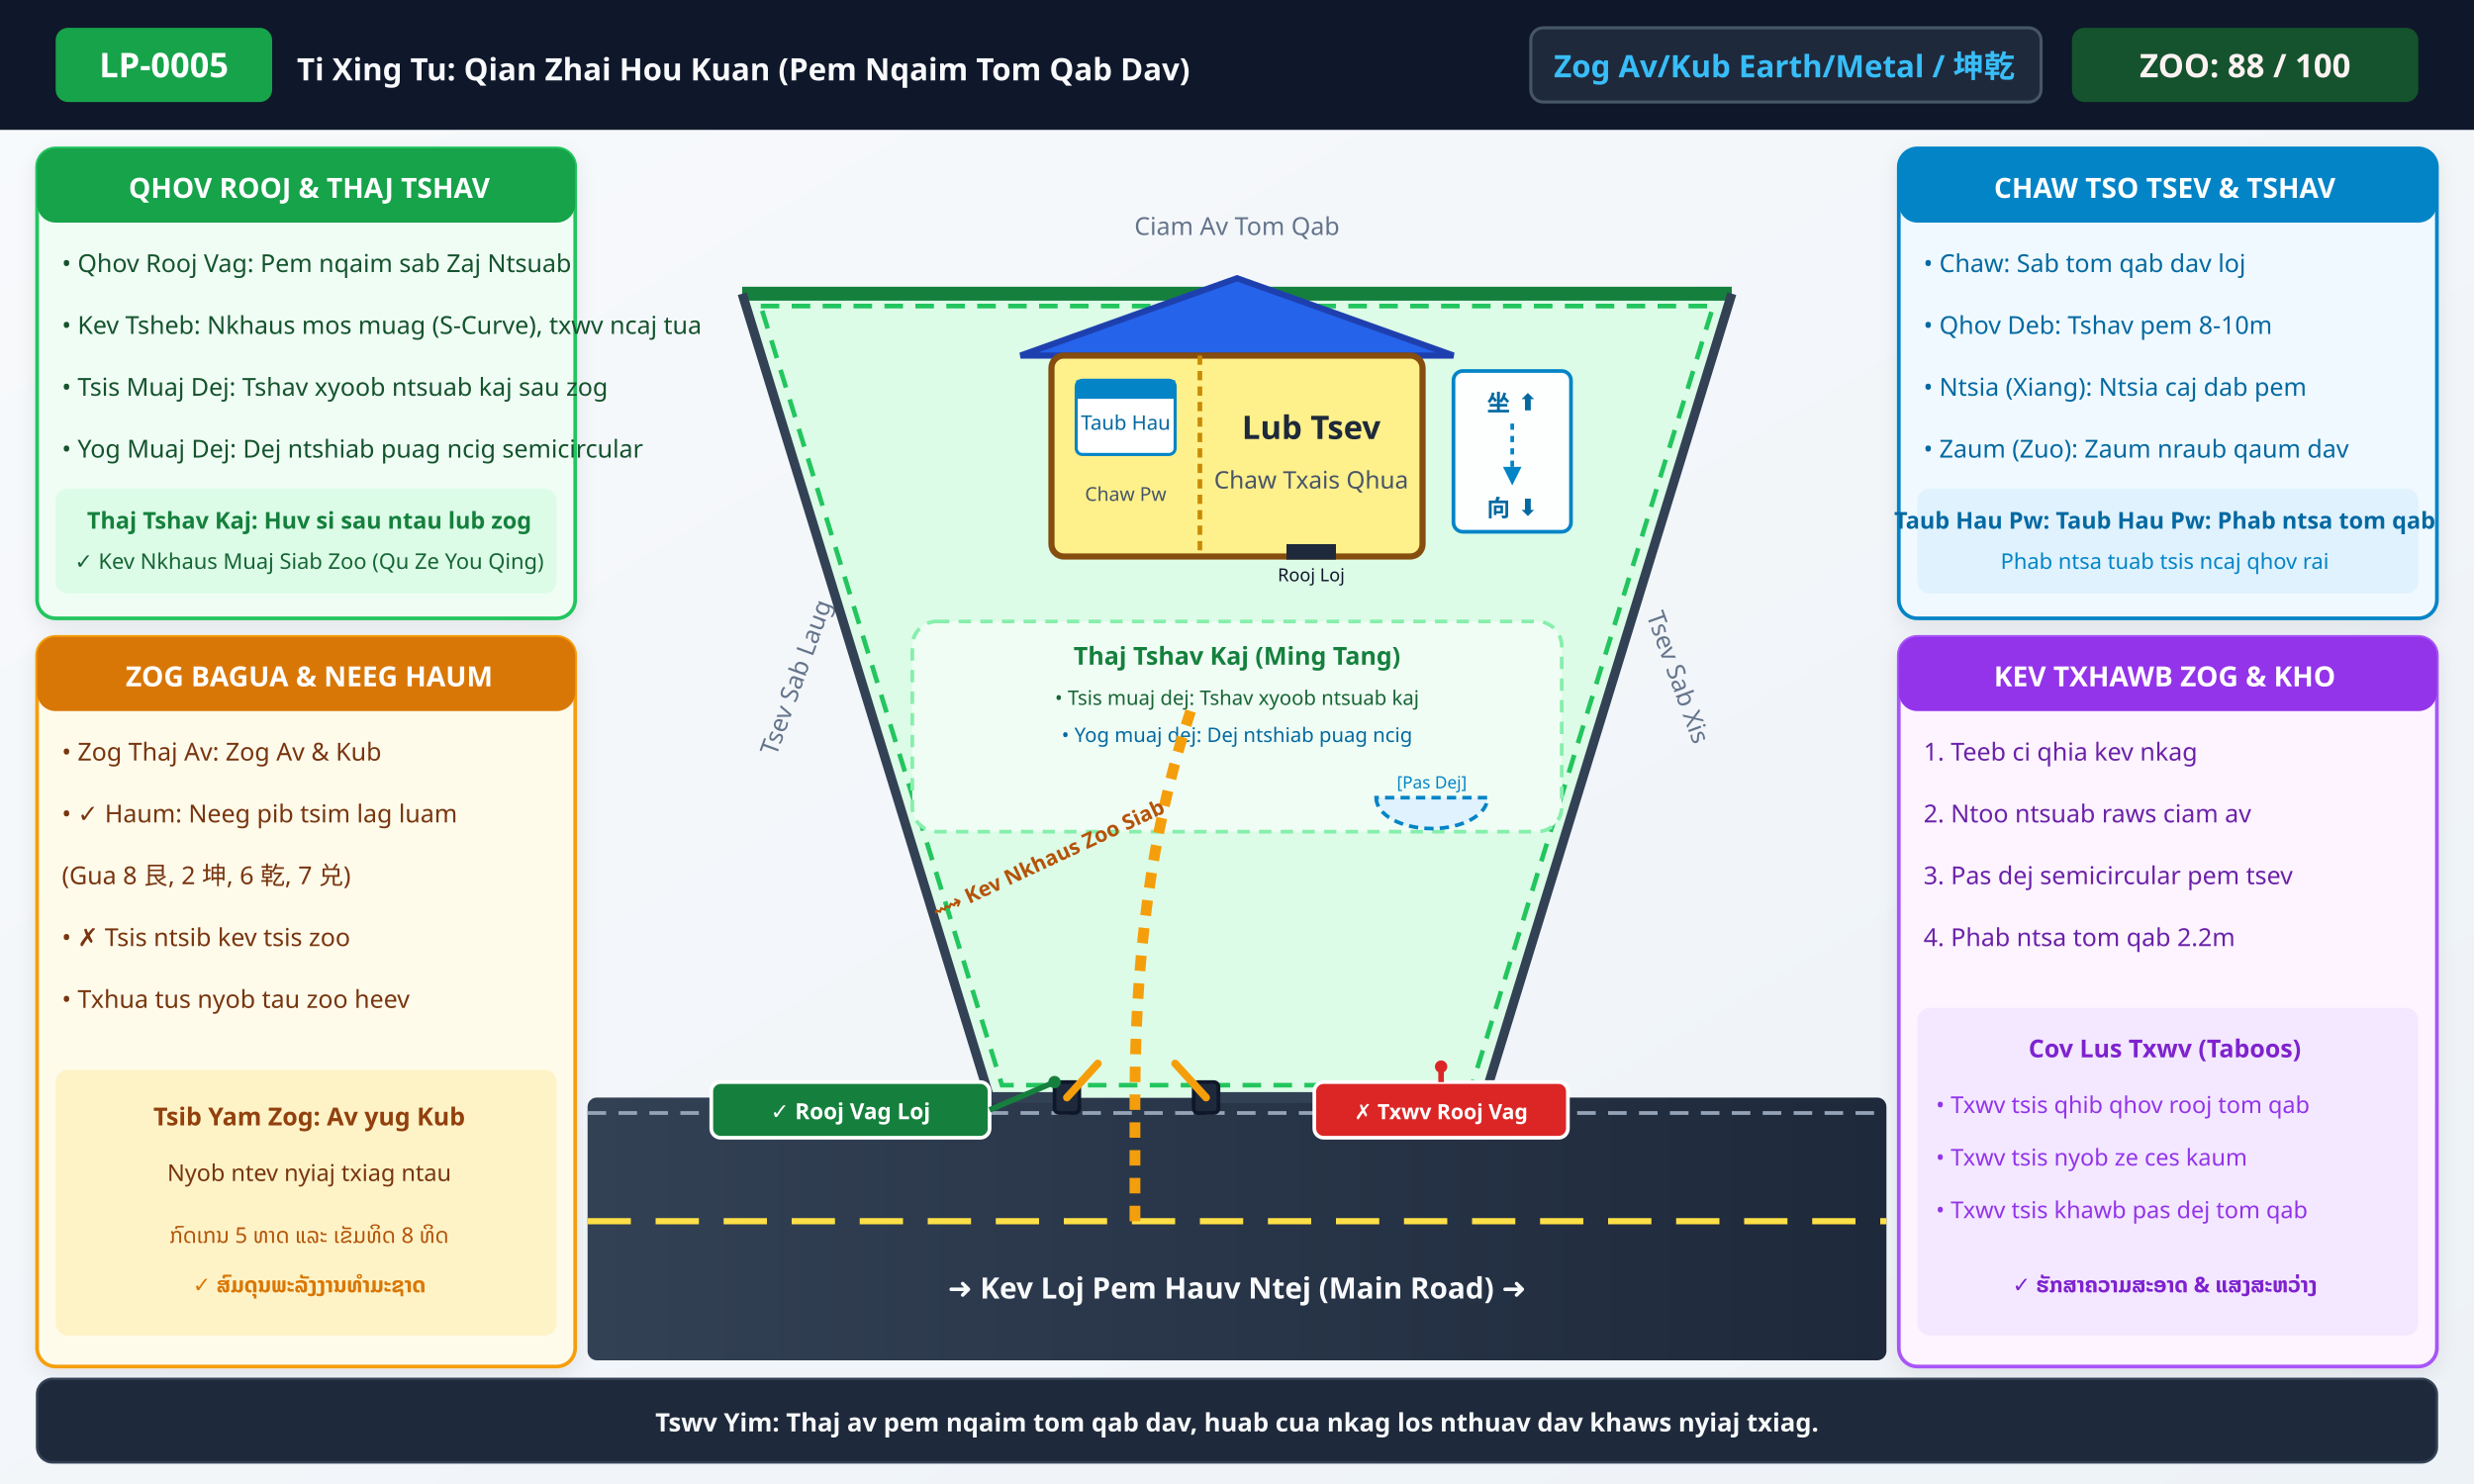
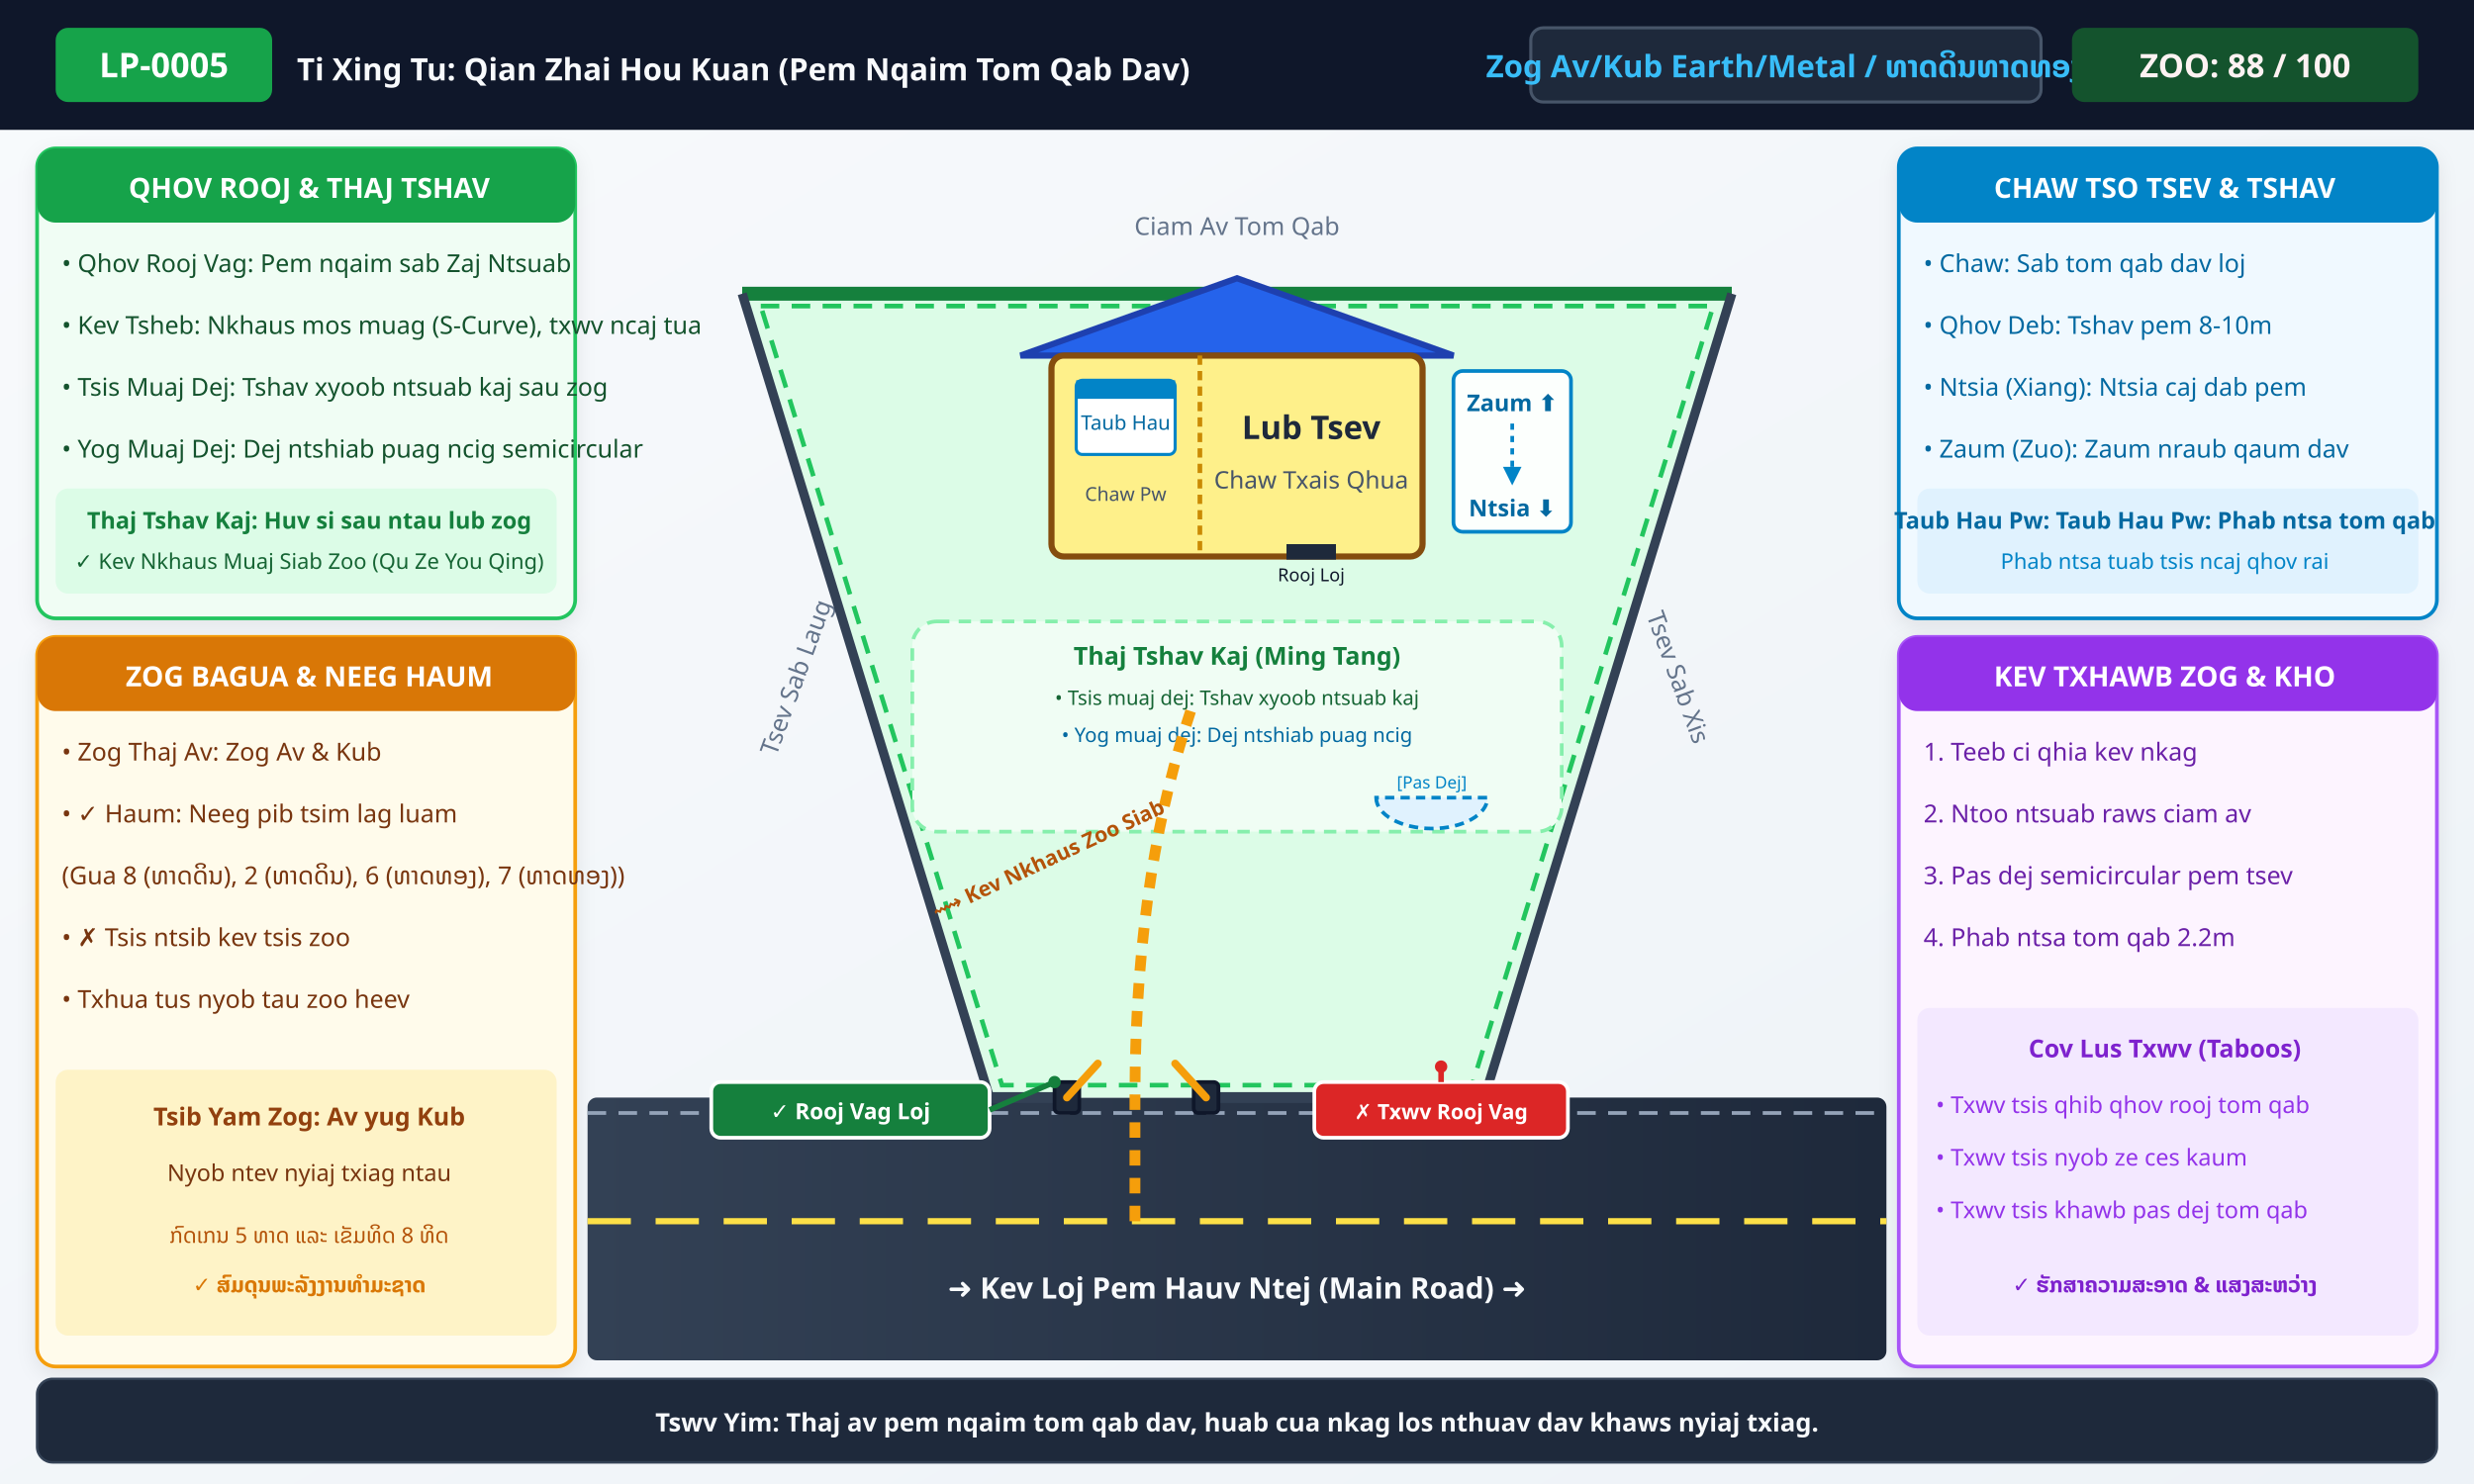
<svg xmlns="http://www.w3.org/2000/svg" viewBox="0 0 800 480" width="800" height="480">
  <defs>
    <linearGradient id="bgGrad" x1="0%" y1="0%" x2="100%" y2="100%">
      <stop offset="0%" stop-color="#F8FAFC" />
      <stop offset="100%" stop-color="#EDF2F7" />
    </linearGradient>
    <linearGradient id="roadGrad" x1="0%" y1="0%" x2="100%" y2="0%">
      <stop offset="0%" stop-color="#334155" />
      <stop offset="100%" stop-color="#1E293B" />
    </linearGradient>
    <filter id="shadow" x="-5%" y="-5%" width="110%" height="110%">
      <feDropShadow dx="0" dy="2" stdDeviation="3" flood-opacity="0.08" />
    </filter>
  </defs>
  <rect width="800" height="480" fill="url(#bgGrad)" />
  <rect x="0" y="0" width="800" height="42" fill="#0F172A" />
  <rect x="18" y="9" width="70" height="24" rx="4" fill="#16A34A" />
  <text x="53" y="25" font-family="'Segoe UI', sans-serif" font-weight="bold" font-size="11" fill="#FFFFFF" text-anchor="middle">LP-0005</text>
  <text x="96" y="26" font-family="'Noto Sans Lao', 'Segoe UI', sans-serif" font-weight="bold" font-size="10" fill="#F8FAFC">Ti Xing Tu: Qian Zhai Hou Kuan (Pem Nqaim Tom Qab Dav)</text>
  <rect x="495" y="9" width="165" height="24" rx="4" fill="#1E293B" stroke="#475569" stroke-width="1" />
-   <text x="577" y="25" font-family="'Noto Sans Lao', 'Segoe UI', sans-serif" font-weight="bold" font-size="10" fill="#38BDF8" text-anchor="middle">Zog Av/Kub Earth/Metal / 坤乾</text>
+   <text x="577" y="25" font-family="'Noto Sans Lao', 'Segoe UI', sans-serif" font-weight="bold" font-size="10" fill="#38BDF8" text-anchor="middle">Zog Av/Kub Earth/Metal / ທາດດິນທາດທອງ</text>
  <rect x="670" y="9" width="112" height="24" rx="4" fill="#14532D" />
  <text x="726" y="25" font-family="'Noto Sans Lao', 'Segoe UI', sans-serif" font-weight="bold" font-size="10.5" fill="#FEF2F2" text-anchor="middle">ZOO: 88 / 100</text>
  <rect x="12" y="48" width="174" height="152" rx="6" fill="#F0FDF4" stroke="#22C55E" stroke-width="1.2" filter="url(#shadow)" />
  <rect x="12" y="48" width="174" height="24" rx="6" fill="#16A34A" />
  <text x="100" y="64" font-family="'Noto Sans Lao', 'Segoe UI', sans-serif" font-weight="bold" font-size="9" fill="#FFFFFF" text-anchor="middle">QHOV ROOJ &amp; THAJ TSHAV</text>
  <text x="20" y="88" font-family="'Noto Sans Lao', 'Segoe UI', sans-serif" font-size="8" fill="#14532D">• Qhov Rooj Vag: Pem nqaim sab Zaj Ntsuab</text>
  <text x="20" y="108" font-family="'Noto Sans Lao', 'Segoe UI', sans-serif" font-size="8" fill="#14532D">• Kev Tsheb: Nkhaus mos muag (S-Curve), txwv ncaj tua</text>
  <text x="20" y="128" font-family="'Noto Sans Lao', 'Segoe UI', sans-serif" font-size="8" fill="#14532D">• Tsis Muaj Dej: Tshav xyoob ntsuab kaj sau zog</text>
  <text x="20" y="148" font-family="'Noto Sans Lao', 'Segoe UI', sans-serif" font-size="8" fill="#14532D">• Yog Muaj Dej: Dej ntshiab puag ncig semicircular</text>
  <rect x="18" y="158" width="162" height="34" rx="4" fill="#DCFCE7" />
  <text x="100" y="171" font-family="'Noto Sans Lao', 'Segoe UI', sans-serif" font-weight="bold" font-size="7.5" fill="#15803D" text-anchor="middle">Thaj Tshav Kaj: Huv si sau ntau lub zog</text>
  <text x="100" y="184" font-family="'Noto Sans Lao', 'Segoe UI', sans-serif" font-size="7" fill="#166534" text-anchor="middle">✓ Kev Nkhaus Muaj Siab Zoo (Qu Ze You Qing)</text>
  <rect x="12" y="206" width="174" height="236" rx="6" fill="#FFFBEB" stroke="#F59E0B" stroke-width="1.2" filter="url(#shadow)" />
  <rect x="12" y="206" width="174" height="24" rx="6" fill="#D97706" />
  <text x="100" y="222" font-family="'Noto Sans Lao', 'Segoe UI', sans-serif" font-weight="bold" font-size="9" fill="#FFFFFF" text-anchor="middle">ZOG BAGUA &amp; NEEG HAUM</text>
  <text x="20" y="246" font-family="'Noto Sans Lao', 'Segoe UI', sans-serif" font-size="8" fill="#78350F">• Zog Thaj Av: Zog Av &amp; Kub</text>
  <text x="20" y="266" font-family="'Noto Sans Lao', 'Segoe UI', sans-serif" font-size="8" fill="#78350F">• ✓ Haum: Neeg pib tsim lag luam</text>
-   <text x="20" y="286" font-family="'Noto Sans Lao', 'Segoe UI', sans-serif" font-size="8" fill="#78350F">(Gua 8 艮, 2 坤, 6 乾, 7 兑)</text>
+   <text x="20" y="286" font-family="'Noto Sans Lao', 'Segoe UI', sans-serif" font-size="8" fill="#78350F">(Gua 8 (ທາດດິນ), 2 (ທາດດິນ), 6 (ທາດທອງ), 7 (ທາດທອງ))</text>
  <text x="20" y="306" font-family="'Noto Sans Lao', 'Segoe UI', sans-serif" font-size="8" fill="#78350F">• ✗ Tsis ntsib kev tsis zoo</text>
  <text x="20" y="326" font-family="'Noto Sans Lao', 'Segoe UI', sans-serif" font-size="8" fill="#78350F">• Txhua tus nyob tau zoo heev</text>
  <rect x="18" y="346" width="162" height="86" rx="4" fill="#FEF3C7" />
  <text x="100" y="364" font-family="'Noto Sans Lao', 'Segoe UI', sans-serif" font-weight="bold" font-size="8" fill="#92400E" text-anchor="middle">Tsib Yam Zog: Av yug Kub</text>
  <text x="100" y="382" font-family="'Noto Sans Lao', 'Segoe UI', sans-serif" font-size="7.5" fill="#78350F" text-anchor="middle">Nyob ntev nyiaj txiag ntau</text>
  <text x="100" y="402" font-family="'Noto Sans Lao', 'Segoe UI', sans-serif" font-size="7" fill="#B45309" text-anchor="middle">ກົດເກນ 5 ທາດ ແລະ ເຂັມທິດ 8 ທິດ</text>
  <text x="100" y="418" font-family="'Noto Sans Lao', 'Segoe UI', sans-serif" font-weight="bold" font-size="7" fill="#D97706" text-anchor="middle">✓ ສົມດຸນພະລັງງານທຳມະຊາດ</text>
  <rect x="614" y="48" width="174" height="152" rx="6" fill="#F0F9FF" stroke="#0284C7" stroke-width="1.2" filter="url(#shadow)" />
  <rect x="614" y="48" width="174" height="24" rx="6" fill="#0284C7" />
  <text x="700" y="64" font-family="'Noto Sans Lao', 'Segoe UI', sans-serif" font-weight="bold" font-size="9" fill="#FFFFFF" text-anchor="middle">CHAW TSO TSEV &amp; TSHAV</text>
  <text x="622" y="88" font-family="'Noto Sans Lao', 'Segoe UI', sans-serif" font-size="8" fill="#0369A1">• Chaw: Sab tom qab dav loj</text>
  <text x="622" y="108" font-family="'Noto Sans Lao', 'Segoe UI', sans-serif" font-size="8" fill="#0369A1">• Qhov Deb: Tshav pem 8-10m</text>
  <text x="622" y="128" font-family="'Noto Sans Lao', 'Segoe UI', sans-serif" font-size="8" fill="#0369A1">• Ntsia (Xiang): Ntsia caj dab pem</text>
  <text x="622" y="148" font-family="'Noto Sans Lao', 'Segoe UI', sans-serif" font-size="8" fill="#0369A1">• Zaum (Zuo): Zaum nraub qaum dav</text>
  <rect x="620" y="158" width="162" height="34" rx="4" fill="#E0F2FE" />
  <text x="700" y="171" font-family="'Noto Sans Lao', 'Segoe UI', sans-serif" font-weight="bold" font-size="7.5" fill="#0369A1" text-anchor="middle">Taub Hau Pw: Taub Hau Pw: Phab ntsa tom qab</text>
  <text x="700" y="184" font-family="'Noto Sans Lao', 'Segoe UI', sans-serif" font-size="7" fill="#0284C7" text-anchor="middle">Phab ntsa tuab tsis ncaj qhov rai</text>
  <rect x="614" y="206" width="174" height="236" rx="6" fill="#FDF4FF" stroke="#A855F7" stroke-width="1.2" filter="url(#shadow)" />
  <rect x="614" y="206" width="174" height="24" rx="6" fill="#9333EA" />
  <text x="700" y="222" font-family="'Noto Sans Lao', 'Segoe UI', sans-serif" font-weight="bold" font-size="9" fill="#FFFFFF" text-anchor="middle">KEV TXHAWB ZOG &amp; KHO</text>
  <text x="622" y="246" font-family="'Noto Sans Lao', 'Segoe UI', sans-serif" font-size="8" fill="#6B21A8">1. Teeb ci qhia kev nkag</text>
  <text x="622" y="266" font-family="'Noto Sans Lao', 'Segoe UI', sans-serif" font-size="8" fill="#6B21A8">2. Ntoo ntsuab raws ciam av</text>
  <text x="622" y="286" font-family="'Noto Sans Lao', 'Segoe UI', sans-serif" font-size="8" fill="#6B21A8">3. Pas dej semicircular pem tsev</text>
  <text x="622" y="306" font-family="'Noto Sans Lao', 'Segoe UI', sans-serif" font-size="8" fill="#6B21A8">4. Phab ntsa tom qab 2.2m</text>
  <rect x="620" y="326" width="162" height="106" rx="4" fill="#F3E8FF" />
  <text x="700" y="342" font-family="'Noto Sans Lao', 'Segoe UI', sans-serif" font-weight="bold" font-size="8" fill="#7E22CE" text-anchor="middle">Cov Lus Txwv (Taboos)</text>
  <text x="626" y="360" font-family="'Noto Sans Lao', 'Segoe UI', sans-serif" font-size="7.5" fill="#9333EA">• Txwv tsis qhib qhov rooj tom qab</text>
  <text x="626" y="377" font-family="'Noto Sans Lao', 'Segoe UI', sans-serif" font-size="7.5" fill="#9333EA">• Txwv tsis nyob ze ces kaum</text>
  <text x="626" y="394" font-family="'Noto Sans Lao', 'Segoe UI', sans-serif" font-size="7.5" fill="#9333EA">• Txwv tsis khawb pas dej tom qab</text>
  <text x="700" y="418" font-family="'Noto Sans Lao', 'Segoe UI', sans-serif" font-weight="bold" font-size="7" fill="#7E22CE" text-anchor="middle">✓ ຮັກສາຄວາມສະອາດ &amp; ແສງສະຫວ່າງ</text>
  <rect x="190" y="355" width="420" height="85" fill="url(#roadGrad)" rx="3" />
  <line x1="190" y1="395" x2="610" y2="395" stroke="#FDE047" stroke-width="2" stroke-dasharray="14,8" />
  <line x1="190" y1="360" x2="610" y2="360" stroke="#94A3B8" stroke-width="1.2" stroke-dasharray="6,4" />
  <text x="400" y="420" font-family="'Noto Sans Lao', 'Segoe UI', sans-serif" font-weight="bold" font-size="9.5" fill="#F8FAFC" text-anchor="middle">➜ Kev Loj Pem Hauv Ntej (Main Road) ➜</text>
  <g>
    <text x="400" y="76" font-family="'Noto Sans Lao', 'Segoe UI', sans-serif" font-size="8" fill="#64748B" text-anchor="middle">Ciam Av Tom Qab</text>
    <text x="260" y="220" font-family="'Noto Sans Lao', 'Segoe UI', sans-serif" font-size="8" fill="#64748B" text-anchor="middle" transform="rotate(-70 260 220)">Tsev Sab Laug</text>
    <text x="540" y="220" font-family="'Noto Sans Lao', 'Segoe UI', sans-serif" font-size="8" fill="#64748B" text-anchor="middle" transform="rotate(70 540 220)">Tsev Sab Xis</text>
    <polygon points="240,95 560,95 480,355 320,355" fill="#DCFCE7" />
    <polygon points="246,99 554,99 476,351 324,351" fill="none" stroke="#22C55E" stroke-width="1.5" stroke-dasharray="6,4" />
    <line x1="240" y1="95" x2="560" y2="95" stroke="#15803D" stroke-width="4.5" />
    <line x1="240" y1="95" x2="320" y2="355" stroke="#334155" stroke-width="3" />
    <line x1="560" y1="95" x2="480" y2="355" stroke="#334155" stroke-width="3" />
    <polygon points="330,115 400,90 470,115" fill="#2563EB" stroke="#1E40AF" stroke-width="2" />
    <rect x="340" y="115" width="120" height="65" fill="#FEF08A" stroke="#854D0E" stroke-width="2" rx="4" />
    <line x1="388" y1="115" x2="388" y2="180" stroke="#CA8A04" stroke-width="1.5" stroke-dasharray="3,2" />
    <rect x="348" y="123" width="32" height="24" rx="2" fill="#FFFFFF" stroke="#0284C7" stroke-width="1" />
    <rect x="348" y="123" width="32" height="6" fill="#0284C7" />
    <text x="364" y="139" font-family="'Noto Sans Lao', 'Segoe UI', sans-serif" font-size="6.5" fill="#0369A1" text-anchor="middle">Taub Hau</text>
    <text x="364" y="162" font-family="'Noto Sans Lao', 'Segoe UI', sans-serif" font-size="6.2" fill="#475569" text-anchor="middle">Chaw Pw</text>
    <text x="424" y="142" font-family="'Noto Sans Lao', 'Segoe UI', sans-serif" font-weight="bold" font-size="10.5" fill="#1E293B" text-anchor="middle">Lub Tsev</text>
    <text x="424" y="158" font-family="'Noto Sans Lao', 'Segoe UI', sans-serif" font-size="7.8" fill="#475569" text-anchor="middle">Chaw Txais Qhua</text>
    <rect x="416" y="176" width="16" height="5" fill="#1E293B" />
    <text x="424" y="188" font-family="'Noto Sans Lao', 'Segoe UI', sans-serif" font-size="5.8" fill="#0F172A" text-anchor="middle">Rooj Loj</text>
    <g transform="translate(470, 120)">
      <rect x="0" y="0" width="38" height="52" rx="3" fill="#FFFFFF" fill-opacity="0.92" stroke="#0284C7" stroke-width="1.2" />
-       <text x="19" y="13" font-family="'Segoe UI', sans-serif" font-weight="bold" font-size="7.5" fill="#0369A1" text-anchor="middle">坐 ⬆</text>
+       <text x="19" y="13" font-family="'Segoe UI', sans-serif" font-weight="bold" font-size="7.5" fill="#0369A1" text-anchor="middle">Zaum ⬆</text>
      <line x1="19" y1="17" x2="19" y2="35" stroke="#0284C7" stroke-width="1.2" stroke-dasharray="2,2" />
      <polygon points="19,37 16,31 22,31" fill="#0284C7" />
-       <text x="19" y="47" font-family="'Segoe UI', sans-serif" font-weight="bold" font-size="7.5" fill="#0369A1" text-anchor="middle">向 ⬇</text>
+       <text x="19" y="47" font-family="'Segoe UI', sans-serif" font-weight="bold" font-size="7.5" fill="#0369A1" text-anchor="middle">Ntsia ⬇</text>
    </g>
    <rect x="295" y="201" width="210" height="68" rx="8" fill="#F0FDF4" stroke="#86EFAC" stroke-width="1.2" stroke-dasharray="4,3" />
    <text x="400" y="215" font-family="'Noto Sans Lao', 'Segoe UI', sans-serif" font-weight="bold" font-size="8" fill="#15803D" text-anchor="middle">Thaj Tshav Kaj (Ming Tang)</text>
    <text x="400" y="228" font-family="'Noto Sans Lao', 'Segoe UI', sans-serif" font-size="6.5" fill="#166534" text-anchor="middle">• Tsis muaj dej: Tshav xyoob ntsuab kaj</text>
    <text x="400" y="240" font-family="'Noto Sans Lao', 'Segoe UI', sans-serif" font-size="6.5" fill="#0369A1" text-anchor="middle">• Yog muaj dej: Dej ntshiab puag ncig</text>
    <path d="M 445 258 A 18 10 0 0 0 481 258 Z" fill="#E0F2FE" stroke="#0284C7" stroke-width="1.2" stroke-dasharray="3,2" />
    <text x="463" y="255" font-family="'Noto Sans Lao', 'Segoe UI', sans-serif" font-size="5.5" fill="#0284C7" text-anchor="middle">[Pas Dej]</text>
    <line x1="320" y1="355" x2="345" y2="355" stroke="#334155" stroke-width="3.5" />
    <line x1="390" y1="355" x2="480" y2="355" stroke="#334155" stroke-width="3.5" />
    <rect x="341" y="350" width="8" height="10" rx="1.5" fill="#1E293B" stroke="#0F172A" stroke-width="1.2" />
    <rect x="386" y="350" width="8" height="10" rx="1.5" fill="#1E293B" stroke="#0F172A" stroke-width="1.2" />
    <line x1="345" y1="355" x2="355" y2="344" stroke="#F59E0B" stroke-width="2.5" stroke-linecap="round" />
    <line x1="390" y1="355" x2="380" y2="344" stroke="#F59E0B" stroke-width="2.5" stroke-linecap="round" />
    <path d="M 367 395 L 367 355 C 367 300 375 260 385 230" fill="none" stroke="#F59E0B" stroke-width="3.5" stroke-dasharray="5,4" />
    <text x="340" y="280" font-family="'Noto Sans Lao', 'Segoe UI', sans-serif" font-weight="bold" font-size="6.8" fill="#B45309" text-anchor="middle" transform="rotate(-25 340 280)">⟿ Kev Nkhaus Zoo Siab</text>
    <g transform="translate(230, 350)">
      <rect x="0" y="0" width="90" height="18" rx="3" fill="#15803D" stroke="#FFFFFF" stroke-width="1.2" />
      <text x="45" y="12" font-family="'Noto Sans Lao', 'Segoe UI', sans-serif" font-weight="bold" font-size="7.2" fill="#FFFFFF" text-anchor="middle">✓ Rooj Vag Loj</text>
      <line x1="90" y1="9" x2="111" y2="0" stroke="#15803D" stroke-width="1.8" />
      <circle cx="111" cy="0" r="2" fill="#15803D" />
    </g>
    <g transform="translate(425, 350)">
      <rect x="0" y="0" width="82" height="18" rx="3" fill="#DC2626" stroke="#FFFFFF" stroke-width="1.2" />
      <text x="41" y="12" font-family="'Noto Sans Lao', 'Segoe UI', sans-serif" font-weight="bold" font-size="6.8" fill="#FFFFFF" text-anchor="middle">✗ Txwv Rooj Vag</text>
      <line x1="41" y1="0" x2="41" y2="-5" stroke="#DC2626" stroke-width="1.8" />
      <circle cx="41" cy="-5" r="2" fill="#DC2626" />
    </g>
  </g>
  <rect x="12" y="446" width="776" height="27" rx="5" fill="#1E293B" stroke="#334155" stroke-width="0.8" />
  <text x="400" y="463" font-family="'Noto Sans Lao', 'Segoe UI', sans-serif" font-weight="bold" font-size="8.2" fill="#F8FAFC" text-anchor="middle">Tswv Yim: Thaj av pem nqaim tom qab dav, huab cua nkag los nthuav dav khaws nyiaj txiag.</text>
</svg>
